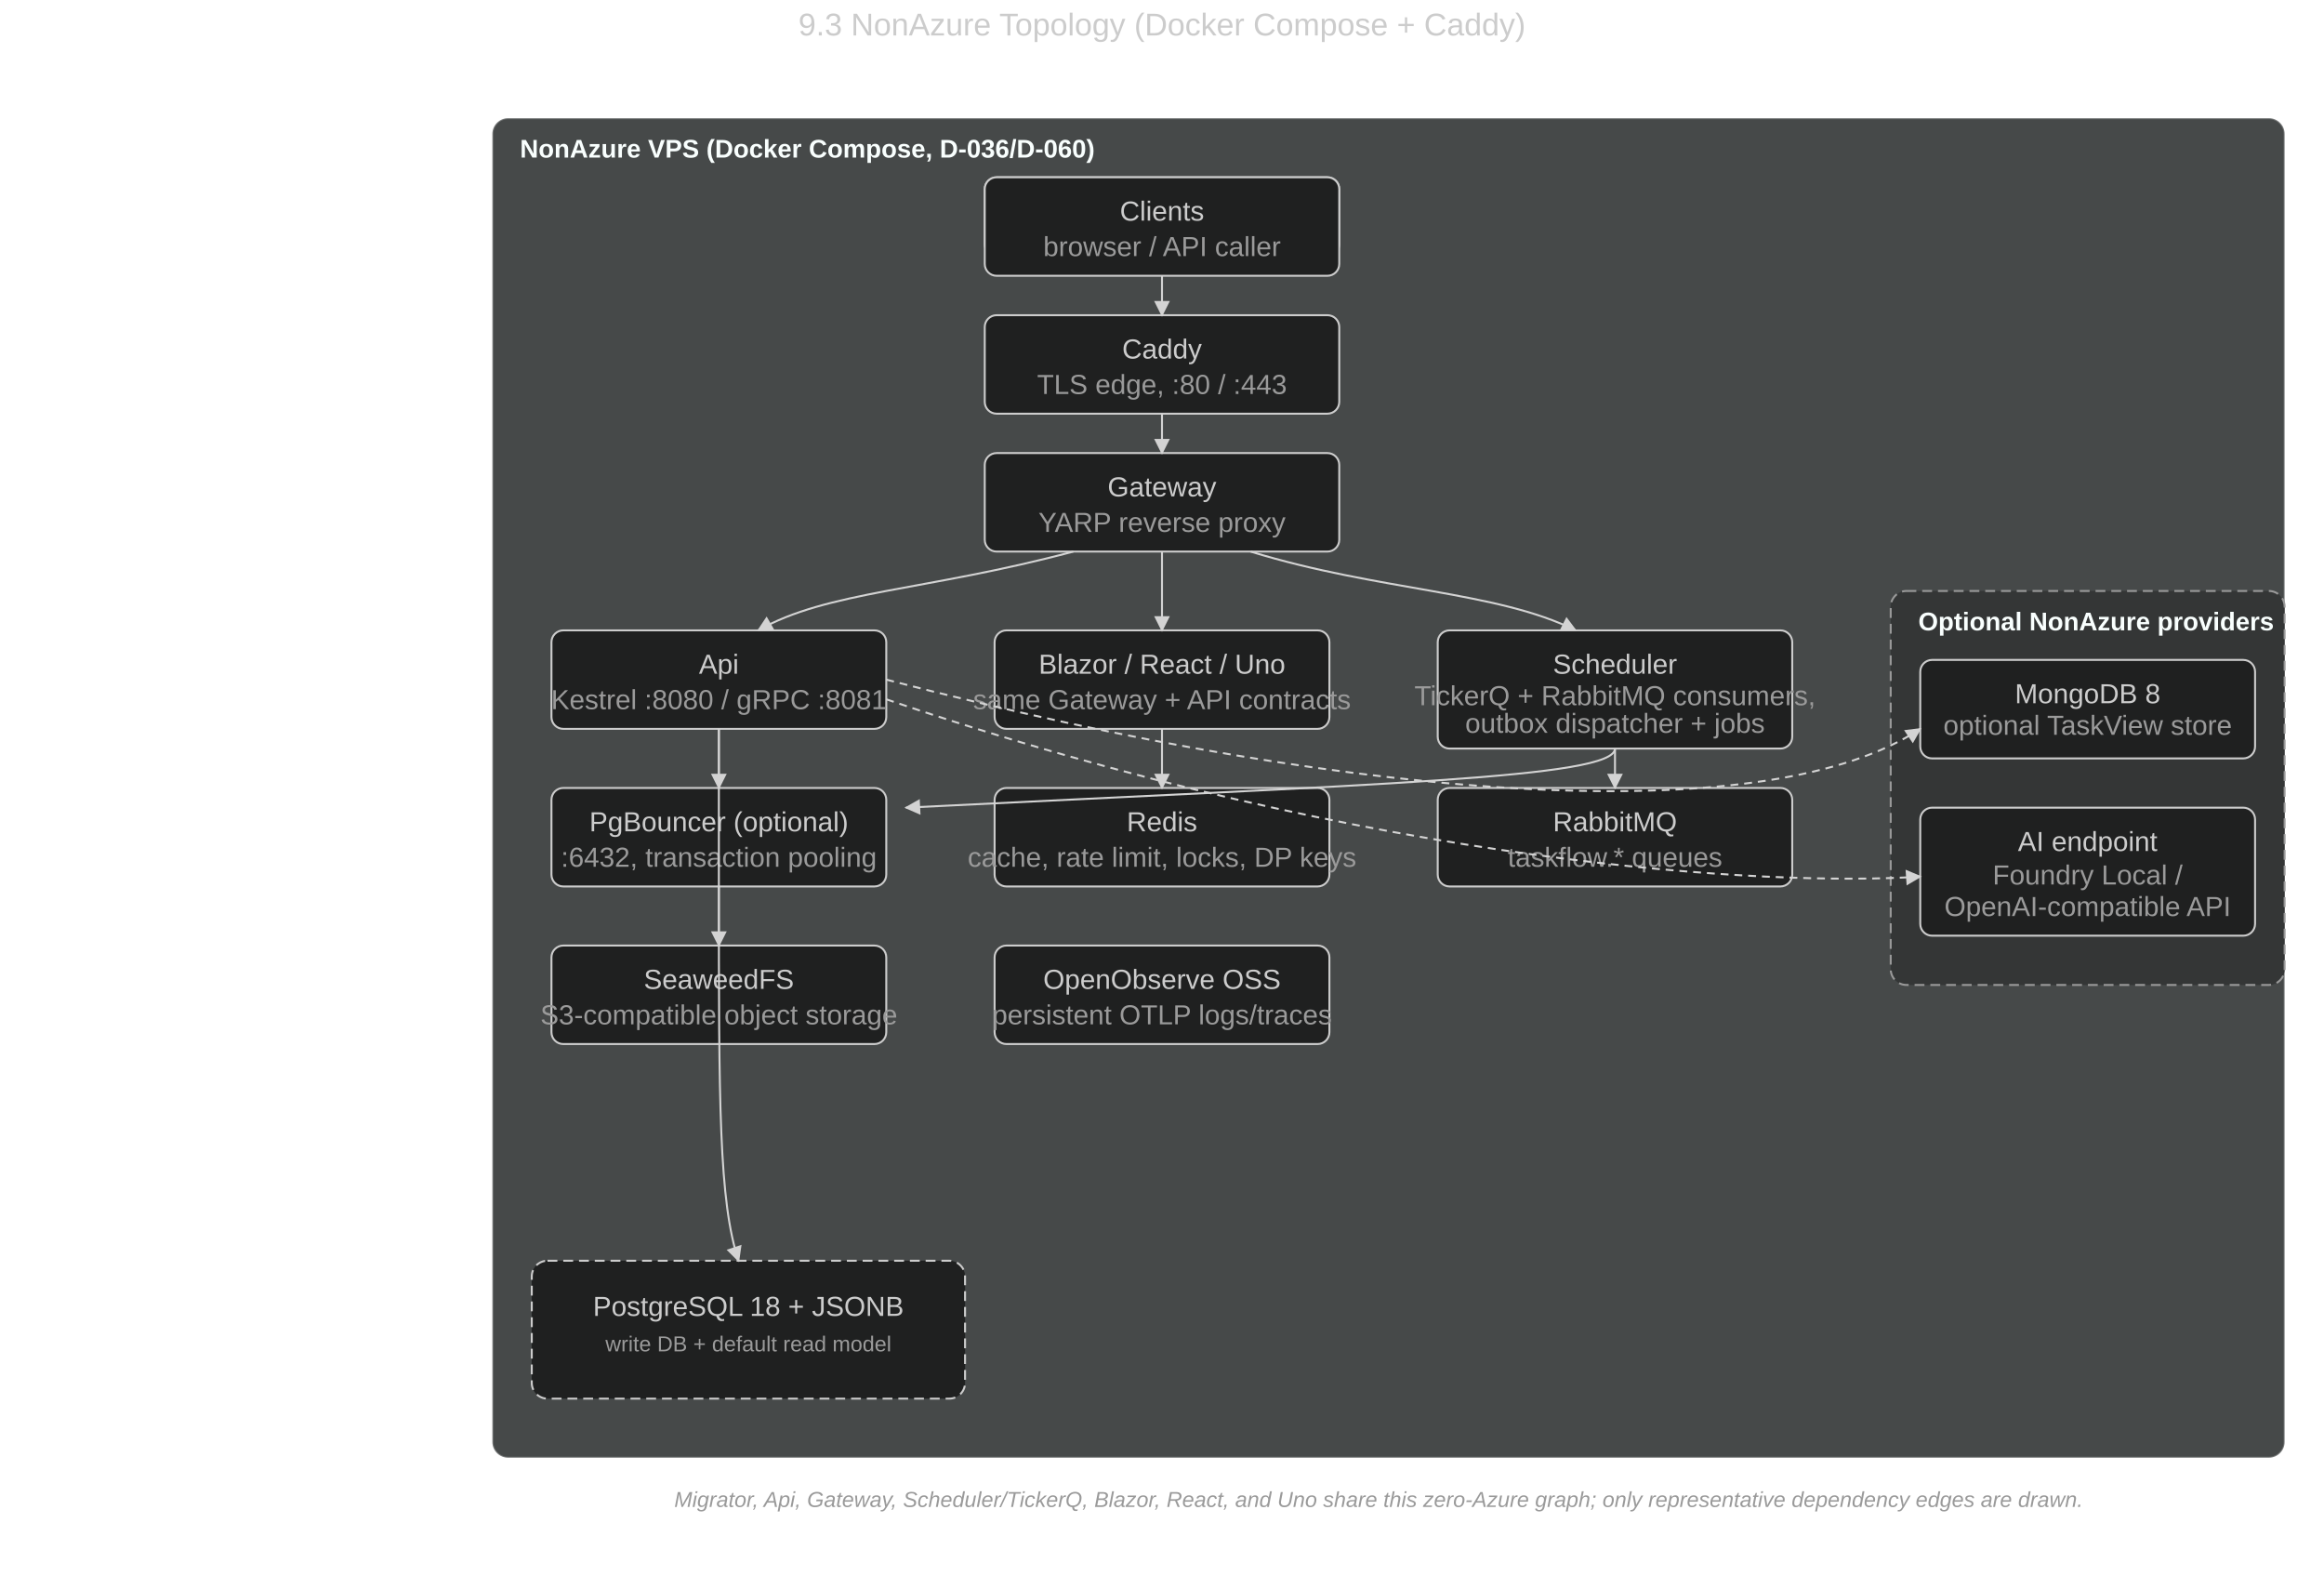
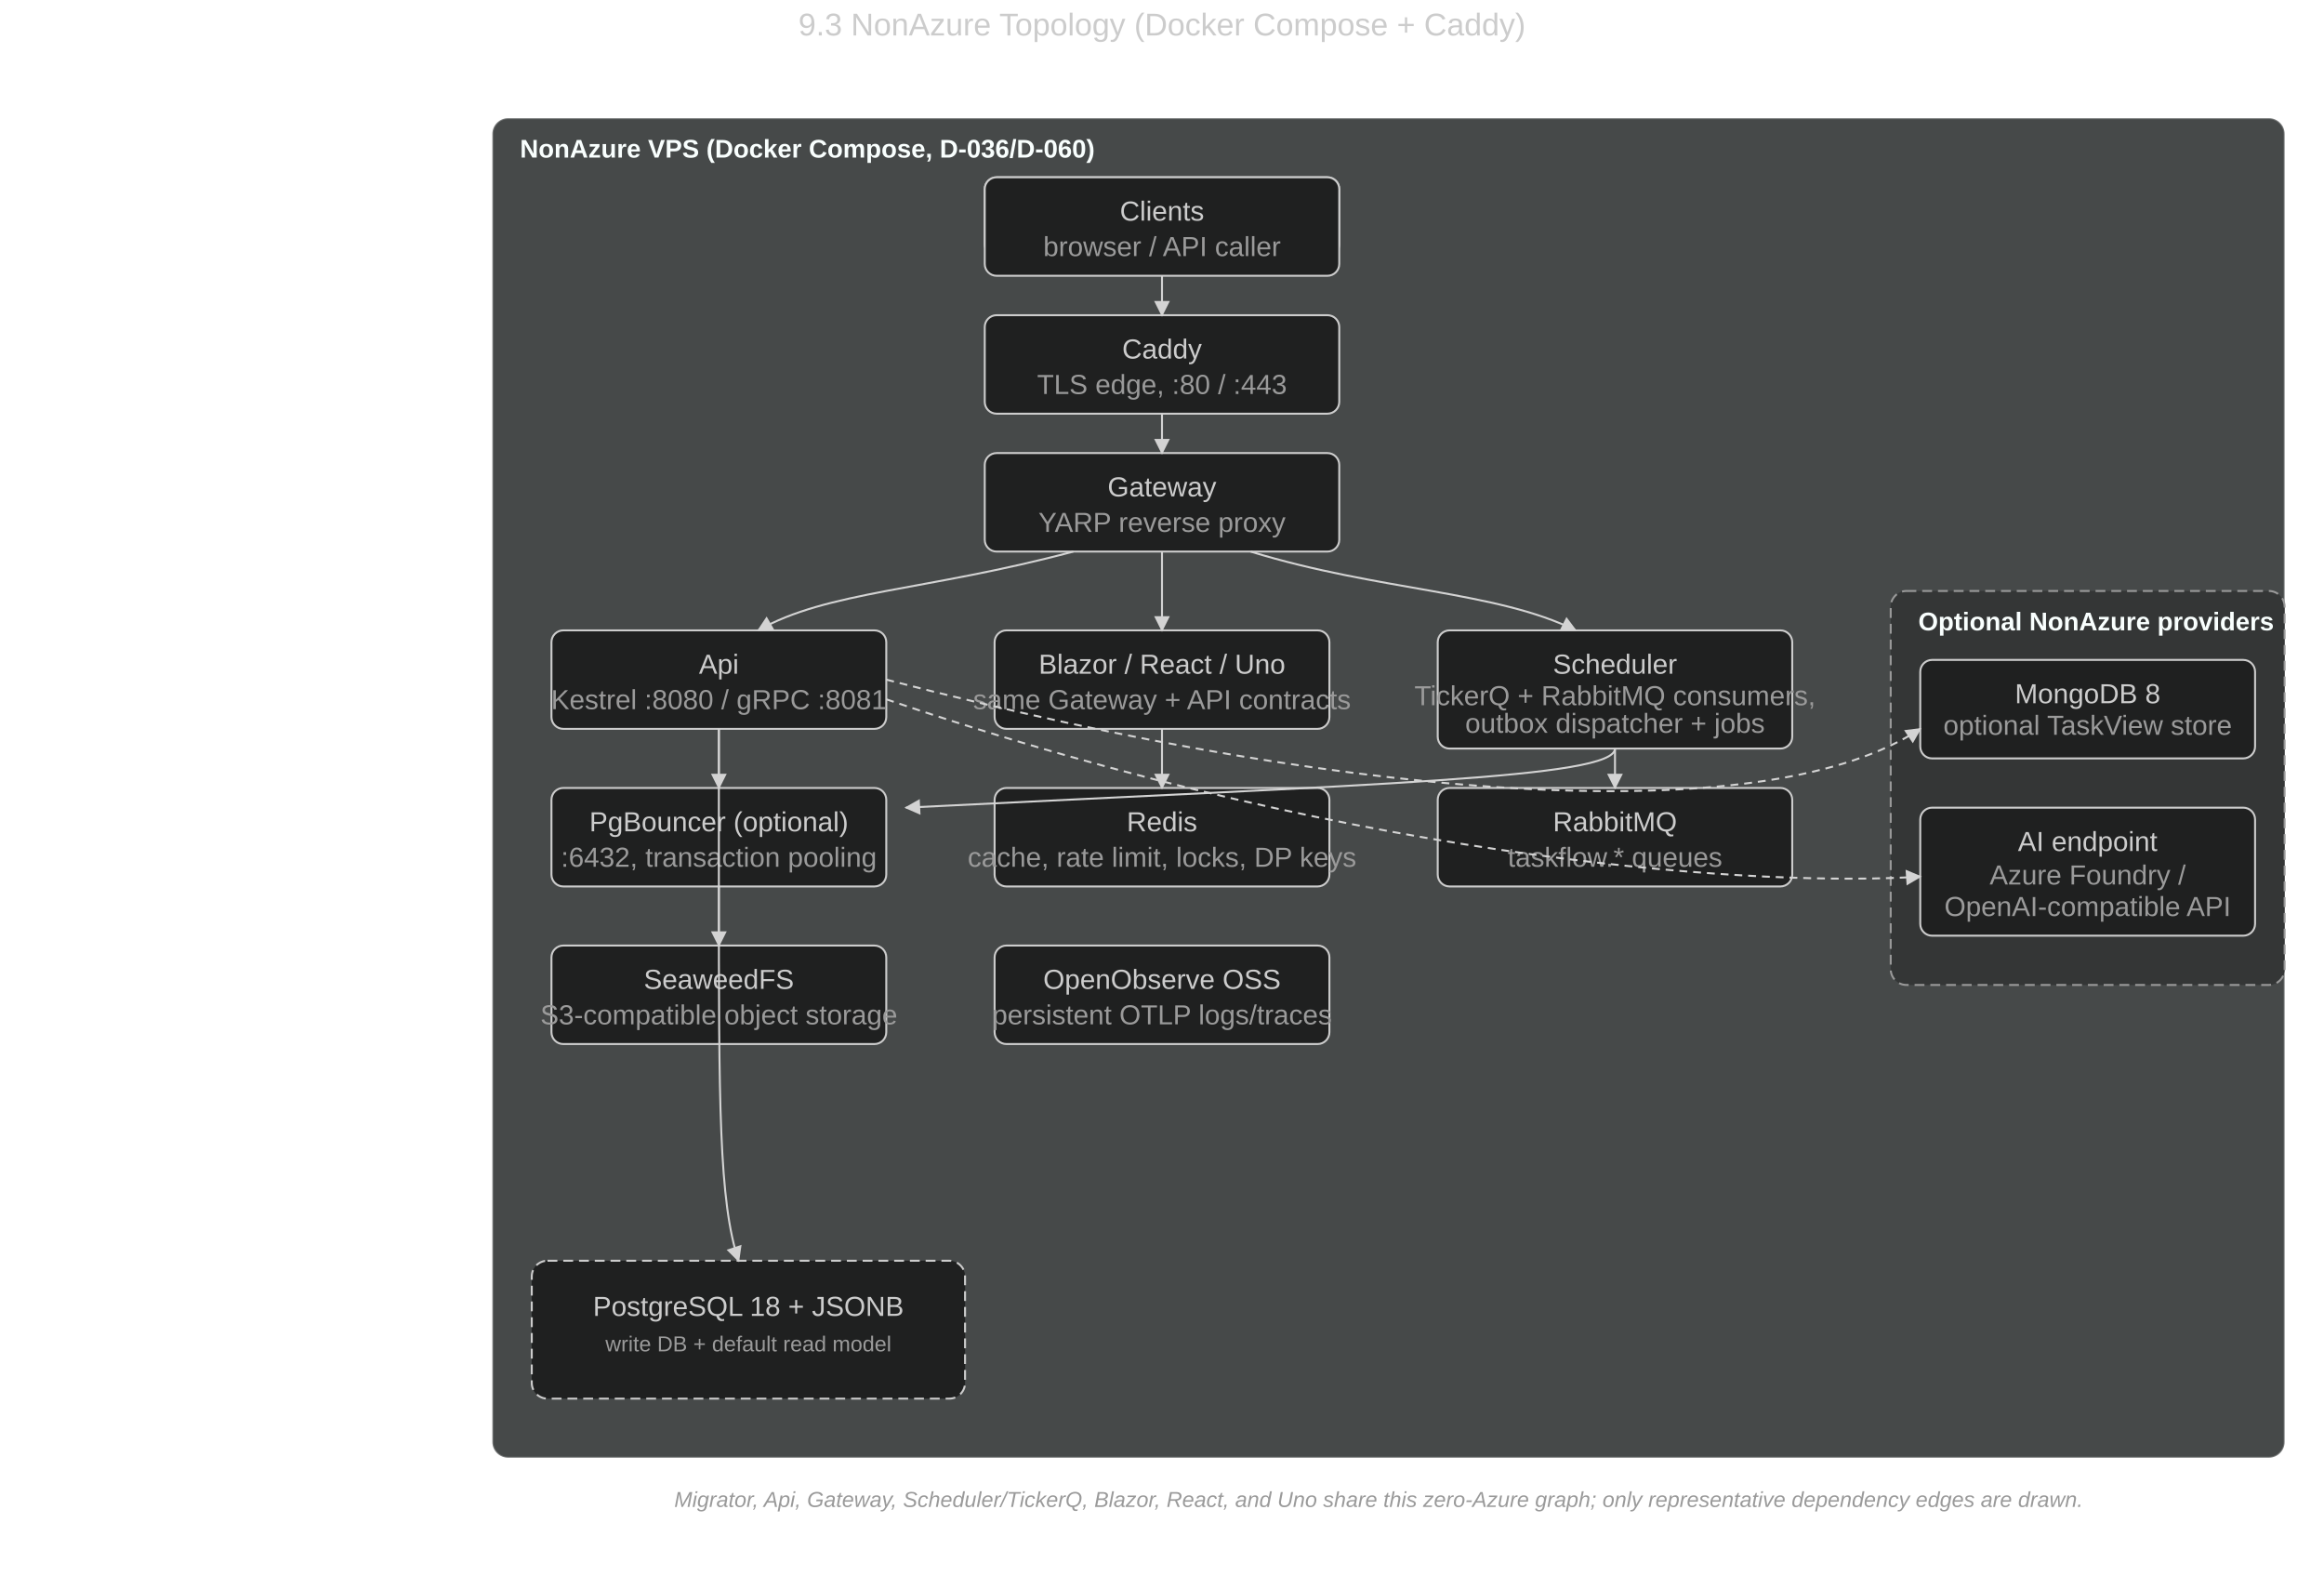
<svg xmlns="http://www.w3.org/2000/svg" width="100%" class="flowchart" style="max-width: 1180px; background-color: transparent;" viewBox="0 0 1180 800" role="graphics-document document" aria-roledescription="flowchart">
  <defs>
    <marker id="d23-arrow" viewBox="0 0 10 10" refX="9" refY="5" markerUnits="userSpaceOnUse" markerWidth="8" markerHeight="8" orient="auto">
      <path d="M 0 0 L 10 5 L 0 10 z" fill="lightgrey" />
    </marker>
  </defs>
  <style>
text { font-family: "trebuchet ms", verdana, arial, sans-serif; fill: #ccc; }
.node rect { fill: #1f2020; stroke: #ccc; stroke-width: 1px; }
.node text { text-anchor: middle; font-size: 14px; }
.small { font-size: 11px; fill: #9a9a9a; }
.edge { stroke: lightgrey; stroke-width: 1px; fill: none; marker-end: url(#d23-arrow); }
.edge-dashed { stroke: lightgrey; stroke-width: 1px; stroke-dasharray: 4 3; fill: none; marker-end: url(#d23-arrow); }
.cluster-vps rect { fill: hsl(180, 2%, 28%); stroke: rgba(255,255,255,0.25); stroke-width: 1px; }
.cluster-vps text { fill: #F9FFFE; font-size: 13px; font-weight: bold; }
.cluster-optional rect { fill: #343636; stroke: #999; stroke-width: 1px; stroke-dasharray: 5 3; }
.cluster-optional text { fill: #F9FFFE; font-size: 13px; font-weight: bold; }
.cluster-ext rect { fill: #1f2020; stroke: #ccc; stroke-width: 1px; stroke-dasharray: 5 3; }
.title { font-size: 16px; text-anchor: middle; }
</style>
  <text x="590" y="18" class="title">9.3 NonAzure Topology (Docker Compose + Caddy)</text>
  <g class="cluster-vps">
    <rect x="250" y="60" width="910" height="680" rx="8" />
    <text x="264" y="80">NonAzure VPS (Docker Compose, D-036/D-060)</text>
  </g>
  <g class="cluster-optional">
    <rect x="960" y="300" width="200" height="200" rx="8" />
    <text x="974" y="320">Optional NonAzure providers</text>
  </g>
  <g class="cluster-ext">
    <rect x="270" y="640" width="220" height="70" rx="8" />
  </g>
  <text x="380" y="668" class="node" text-anchor="middle" font-size="14">PostgreSQL 18 + JSONB</text>
  <text x="380" y="686" text-anchor="middle" class="small">write DB + default read model</text>
  <g class="node">
    <rect x="500" y="30" width="180" height="40" rx="6" transform="translate(0,60)" />
  </g>
  <g class="node">
    <rect x="500" y="90" width="180" height="50" rx="6" />
    <text x="590" y="112">Clients</text>
    <text x="590" y="130" class="small">browser / API caller</text>
  </g>
  <g class="node">
    <rect x="500" y="160" width="180" height="50" rx="6" />
    <text x="590" y="182">Caddy</text>
    <text x="590" y="200" class="small">TLS edge, :80 / :443</text>
  </g>
  <g class="node">
    <rect x="500" y="230" width="180" height="50" rx="6" />
    <text x="590" y="252">Gateway</text>
    <text x="590" y="270" class="small">YARP reverse proxy</text>
  </g>
  <g class="node">
    <rect x="280" y="320" width="170" height="50" rx="6" />
    <text x="365" y="342">Api</text>
    <text x="365" y="360" class="small">Kestrel :8080 / gRPC :8081</text>
  </g>
  <g class="node">
    <rect x="505" y="320" width="170" height="50" rx="6" />
    <text x="590" y="342">Blazor / React / Uno</text>
    <text x="590" y="360" class="small">same Gateway + API contracts</text>
  </g>
  <g class="node">
    <rect x="730" y="320" width="180" height="60" rx="6" />
    <text x="820" y="342">Scheduler</text>
    <text x="820" y="358" class="small">TickerQ + RabbitMQ consumers,</text>
    <text x="820" y="372" class="small">outbox dispatcher + jobs</text>
  </g>
  <g class="node">
    <rect x="280" y="400" width="170" height="50" rx="6" />
    <text x="365" y="422">PgBouncer (optional)</text>
    <text x="365" y="440" class="small">:6432, transaction pooling</text>
  </g>
  <g class="node">
    <rect x="505" y="400" width="170" height="50" rx="6" />
    <text x="590" y="422">Redis</text>
    <text x="590" y="440" class="small">cache, rate limit, locks, DP keys</text>
  </g>
  <g class="node">
    <rect x="730" y="400" width="180" height="50" rx="6" />
    <text x="820" y="422">RabbitMQ</text>
    <text x="820" y="440" class="small">taskflow.* queues</text>
  </g>
  <g class="node">
    <rect x="280" y="480" width="170" height="50" rx="6" />
    <text x="365" y="502">SeaweedFS</text>
    <text x="365" y="520" class="small">S3-compatible object storage</text>
  </g>
  <g class="node">
    <rect x="505" y="480" width="170" height="50" rx="6" />
    <text x="590" y="502">OpenObserve OSS</text>
    <text x="590" y="520" class="small">persistent OTLP logs/traces</text>
  </g>
  <g class="node">
    <rect x="975" y="335" width="170" height="50" rx="6" />
    <text x="1060" y="357">MongoDB 8</text>
    <text x="1060" y="373" class="small">optional TaskView store</text>
  </g>
  <g class="node">
    <rect x="975" y="410" width="170" height="65" rx="6" />
    <text x="1060" y="432">AI endpoint</text>
-     <text x="1060" y="449" class="small">Foundry Local /</text>
+     <text x="1060" y="449" class="small">Azure Foundry /</text>
    <text x="1060" y="465" class="small">OpenAI-compatible API</text>
  </g>
  <path class="edge" d="M590,140 L590,160" />
  <path class="edge" d="M590,210 L590,230" />
  <path class="edge" d="M545,280 C 470,300 420,300 385,320" />
  <path class="edge" d="M590,280 L590,320" />
  <path class="edge" d="M635,280 C 700,300 760,300 800,320" />
  <path class="edge" d="M365,370 L365,400" />
  <path class="edge" d="M820,380 C820,395 700,398 460,410" />
  <path class="edge" d="M590,370 L590,400" />
  <path class="edge" d="M820,380 L820,400" />
  <path class="edge" d="M365,370 L365,480" />
  <path class="edge" d="M365,450 C365,560 365,610 375,640" />
  <path class="edge-dashed" d="M450,345 C700,410 900,420 975,370" />
  <path class="edge-dashed" d="M450,355 C700,440 900,450 975,445" />
  <text x="700" y="765" text-anchor="middle" class="small" font-style="italic">Migrator, Api, Gateway, Scheduler/TickerQ, Blazor, React, and Uno share this zero-Azure graph; only representative dependency edges are drawn.</text>
</svg>
